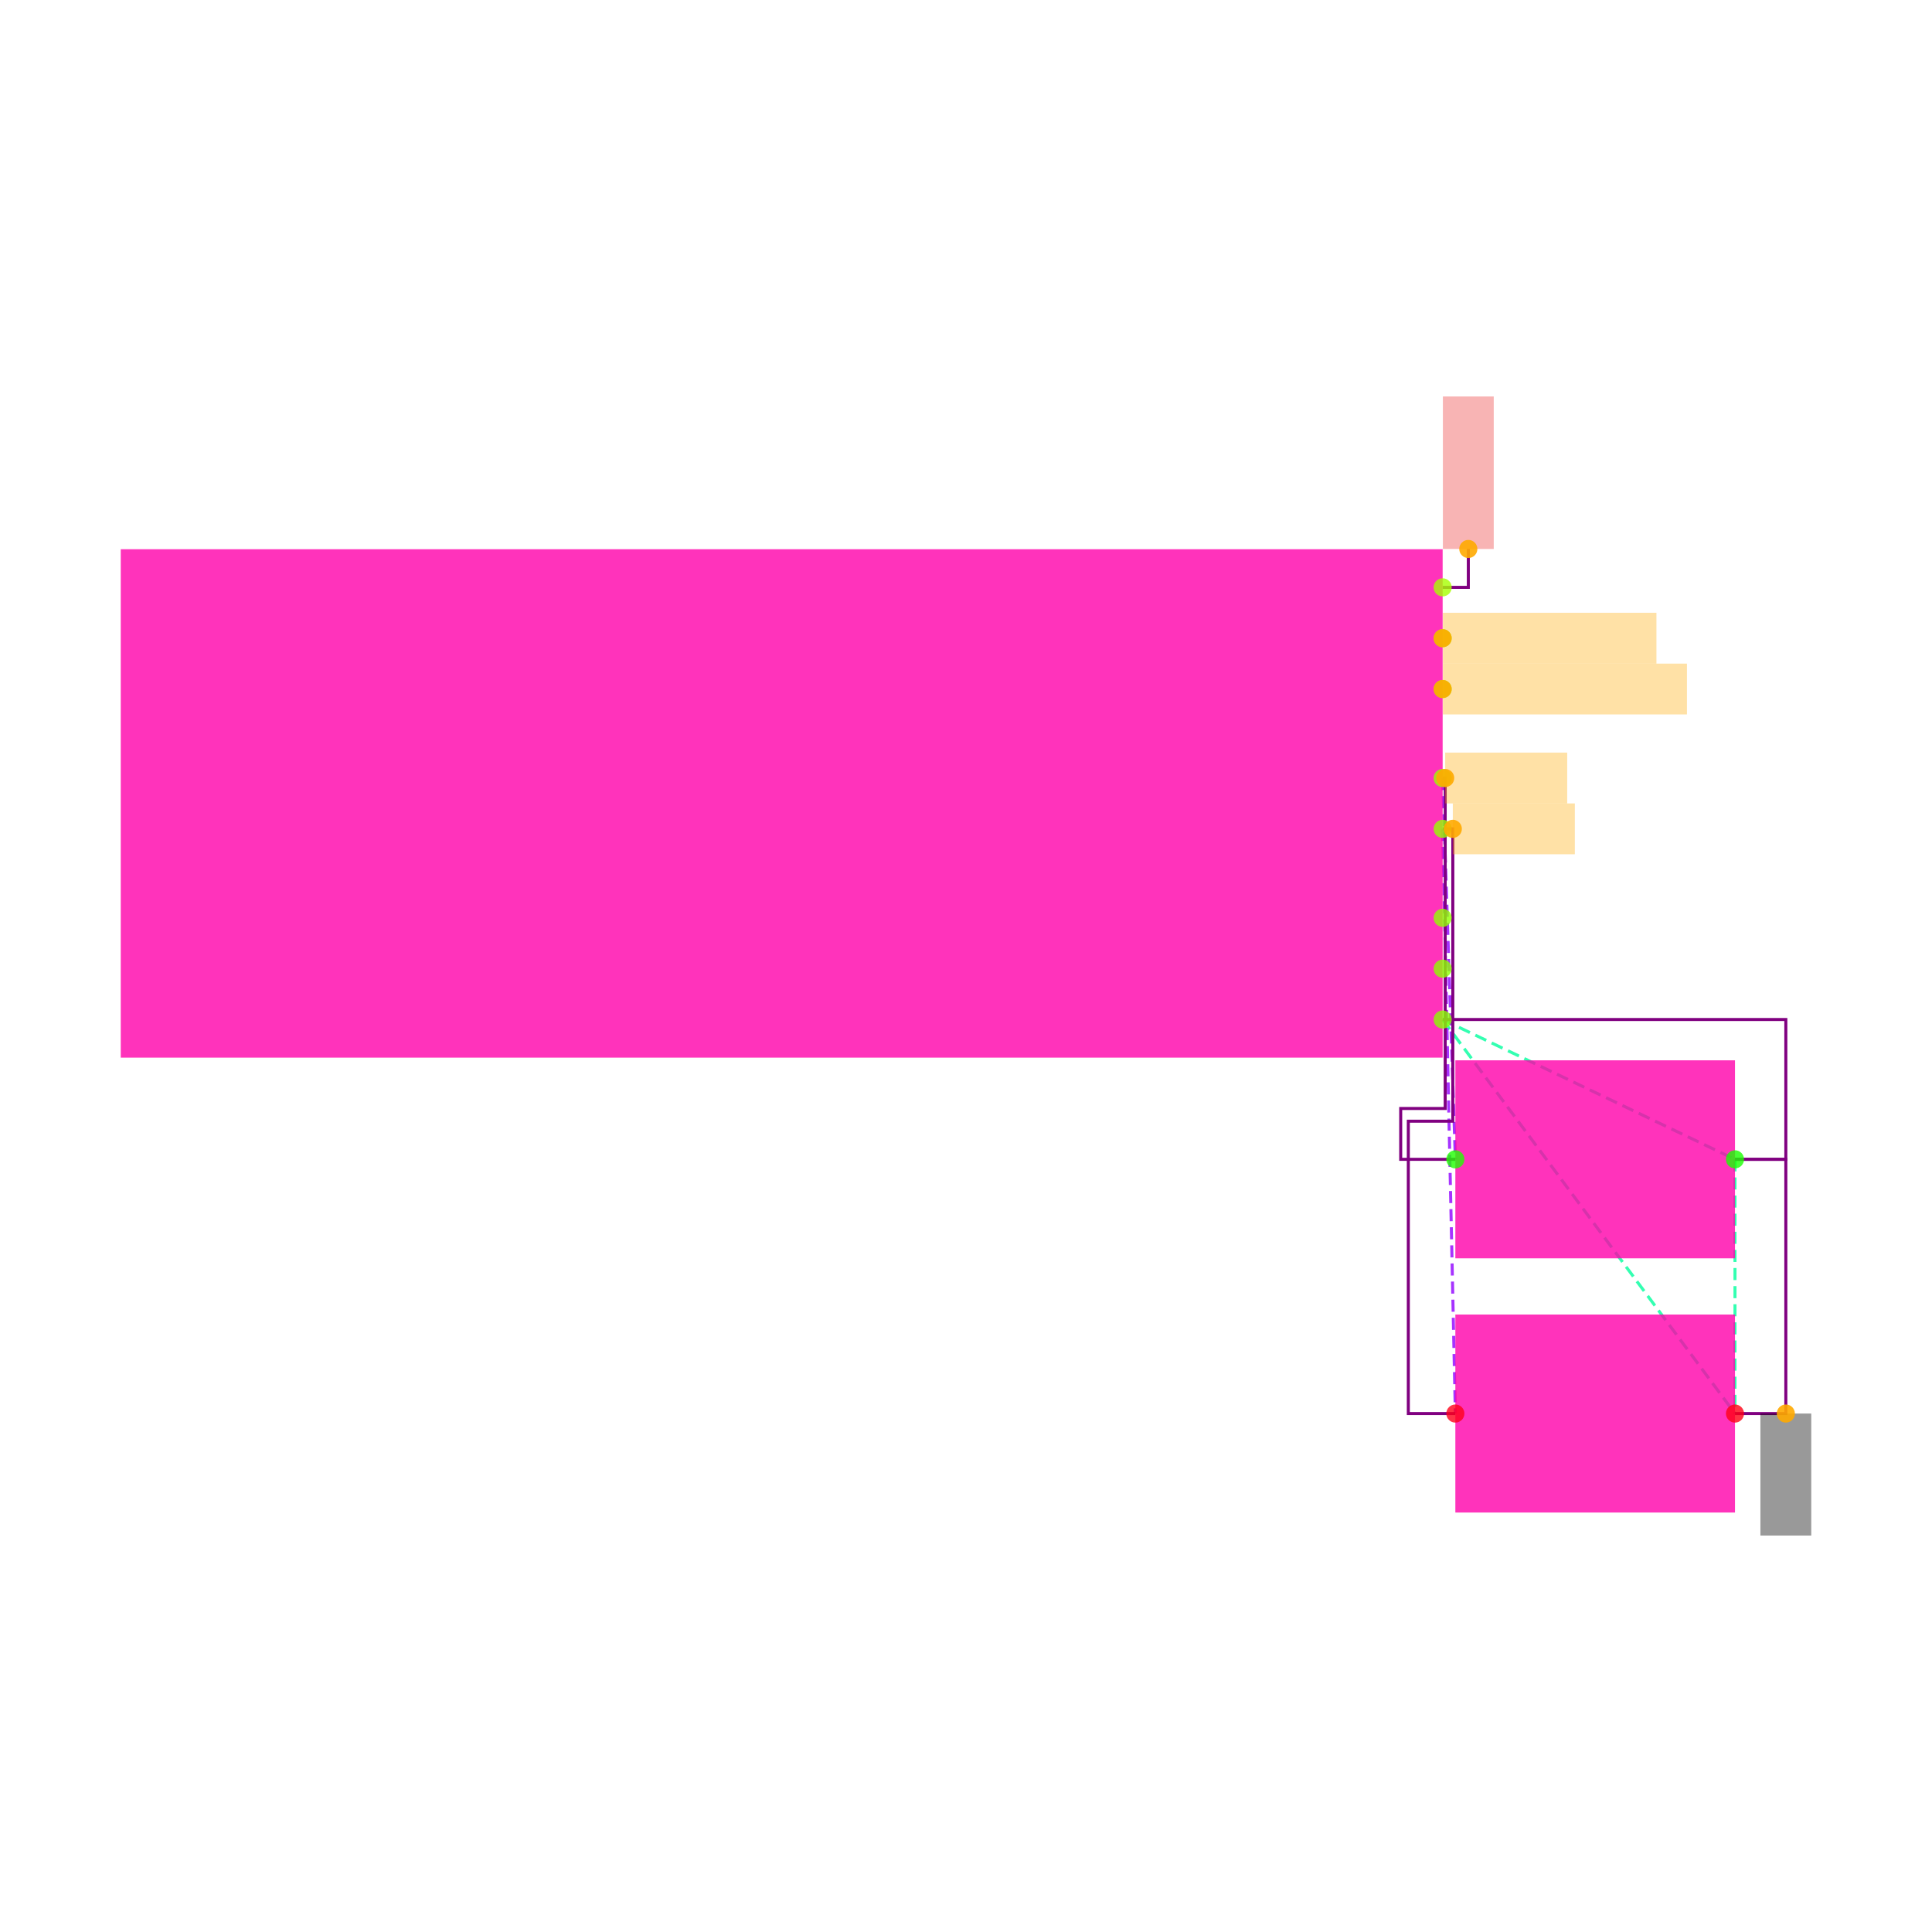
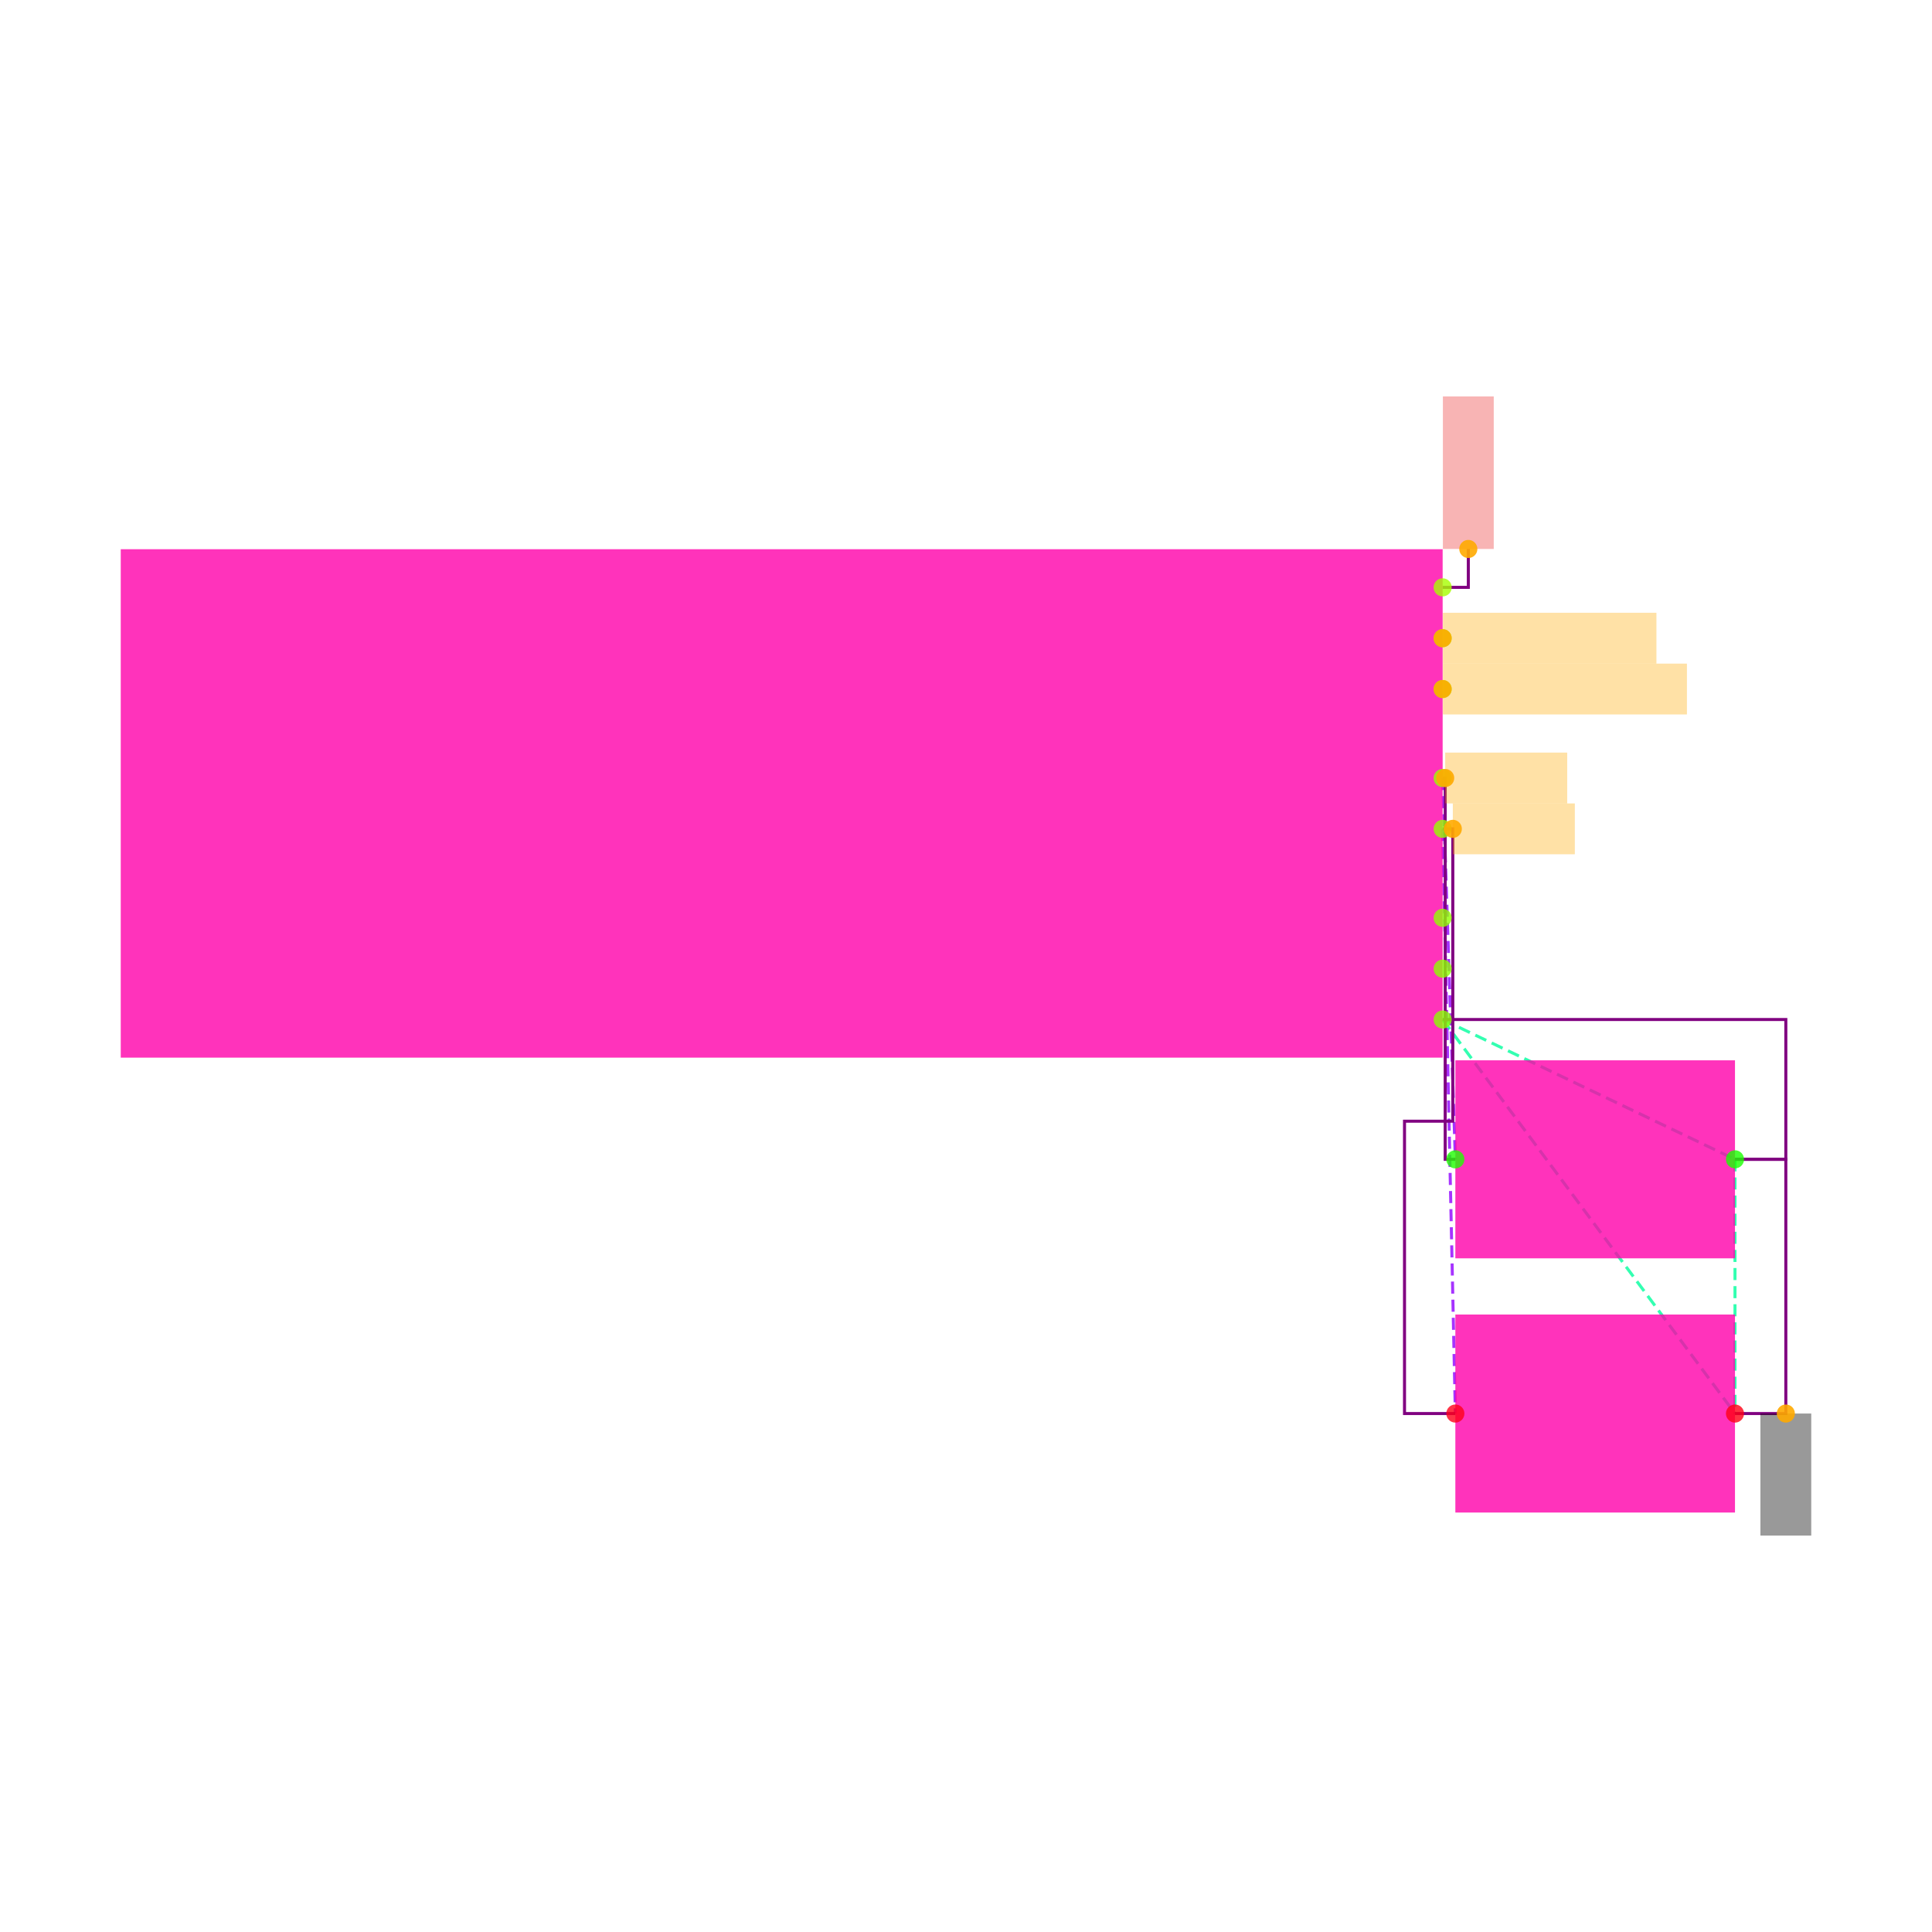
<svg xmlns="http://www.w3.org/2000/svg" width="640" height="640" viewBox="0 0 640 640">
  <rect width="100%" height="100%" fill="white" />
  <g>
    <polyline data-points="2.6,-0.8499999999999999 3.75,-1.4" data-type="line" data-label="" points="477.895,337.726 574.737,384.042" fill="none" stroke="hsl(157, 100%, 50%, 0.8)" stroke-width="1px" stroke-dasharray="4 2" />
  </g>
  <g>
    <polyline data-points="2.6,-0.8499999999999999 3.75,-2.4" data-type="line" data-label="" points="477.895,337.726 574.737,468.253" fill="none" stroke="hsl(157, 100%, 50%, 0.8)" stroke-width="1px" stroke-dasharray="4 2" />
  </g>
  <g>
    <polyline data-points="3.75,-1.4 3.75,-2.4" data-type="line" data-label="" points="574.737,384.042 574.737,468.253" fill="none" stroke="hsl(157, 100%, 50%, 0.8)" stroke-width="1px" stroke-dasharray="4 2" />
  </g>
  <g>
    <polyline data-points="2.6,0.10000000000000009 2.6500000000000004,-1.4" data-type="line" data-label="" points="477.895,257.726 482.105,384.042" fill="none" stroke="hsl(273, 100%, 50%, 0.8)" stroke-width="1px" stroke-dasharray="4 2" />
  </g>
  <g>
    <polyline data-points="2.6,-0.09999999999999987 2.6500000000000004,-2.4" data-type="line" data-label="" points="477.895,274.568 482.105,468.253" fill="none" stroke="hsl(274, 100%, 50%, 0.8)" stroke-width="1px" stroke-dasharray="4 2" />
  </g>
  <g>
    <polyline data-points="3.75,-2.4 3.95,-2.4 3.95,-1.4 3.75,-1.4" data-type="line" data-label="" points="574.737,468.253 591.579,468.253 591.579,384.042 574.737,384.042" fill="none" stroke="purple" stroke-width="1px" />
  </g>
  <g>
    <polyline data-points="2.6,-0.8499999999999999 3.95,-0.8499999999999999 3.95,-1.4 3.75,-1.4" data-type="line" data-label="" points="477.895,337.726 591.579,337.726 591.579,384.042 574.737,384.042" fill="none" stroke="purple" stroke-width="1px" />
  </g>
  <g>
-     <polyline data-points="2.6,0.10000000000000009 2.61,0.10000000000000009 2.61,-1.2 2.435,-1.2 2.435,-1.4 2.6500000000000004,-1.4" data-type="line" data-label="" points="477.895,257.726 478.737,257.726 478.737,367.2 464,367.2 464,384.042 482.105,384.042" fill="none" stroke="purple" stroke-width="1px" />
+     <polyline data-points="2.6,-0.09999999999999987 2.6400000000000006,-0.09999999999999987 2.6400000000000006,-1.25 2.45,-1.25 2.45,-2.4 2.6500000000000004,-2.4" data-type="line" data-label="" points="477.895,274.568 481.263,274.568 481.263,371.411 465.263,371.411 465.263,468.253 482.105,468.253" fill="none" stroke="purple" stroke-width="1px" />
  </g>
  <g>
-     <polyline data-points="2.6,-0.09999999999999987 2.6400000000000006,-0.09999999999999987 2.6400000000000006,-1.25 2.4650000000000007,-1.25 2.4650000000000007,-2.4 2.6500000000000004,-2.4" data-type="line" data-label="" points="477.895,274.568 481.263,274.568 481.263,371.411 466.526,371.411 466.526,468.253 482.105,468.253" fill="none" stroke="purple" stroke-width="1px" />
+     <polyline data-points="2.6,0.10000000000000009 2.61,0.10000000000000009 2.61,-1.4 2.6500000000000004,-1.4" data-type="line" data-label="" points="477.895,257.726 478.737,257.726 478.737,384.042 482.105,384.042" fill="none" stroke="purple" stroke-width="1px" />
  </g>
  <g>
    <polyline data-points="2.6,0.8499999999999999 2.701,0.8499999999999999 2.701,1.001" data-type="line" data-label="" points="477.895,194.568 486.4,194.568 486.4,181.853" fill="none" stroke="purple" stroke-width="1px" />
  </g>
  <g>
    <rect data-type="rect" data-label="schematic_component_16" data-x="0" data-y="0" x="40" y="181.937" width="437.895" height="168.421" fill="hsl(320, 100%, 50%, 0.8)" stroke="black" stroke-width="0.012" />
  </g>
  <g>
    <rect data-type="rect" data-label="schematic_component_17" data-x="3.2" data-y="-1.4" x="482.105" y="351.246" width="92.632" height="65.592" fill="hsl(320, 100%, 50%, 0.8)" stroke="black" stroke-width="0.012" />
  </g>
  <g>
    <rect data-type="rect" data-label="schematic_component_18" data-x="3.2" data-y="-2.4" x="482.105" y="435.456" width="92.632" height="65.592" fill="hsl(320, 100%, 50%, 0.8)" stroke="black" stroke-width="0.012" />
  </g>
  <g>
    <rect data-type="rect" data-label="netId: VBUS globalConnNetId: connectivity_net3" data-x="2.701" data-y="1.301" x="477.979" y="131.326" width="16.842" height="50.526" fill="#ef444466" stroke="#ef4444" stroke-width="0.012" />
  </g>
  <g>
    <rect data-type="rect" data-label="netId: D_PLUS globalConnNetId: connectivity_net2" data-x="3.021" data-y="0.6499999999999999" x="477.979" y="202.989" width="70.737" height="16.842" fill="hsl(40, 100%, 50%, 0.35)" stroke="black" stroke-width="0.012" />
  </g>
  <g>
    <rect data-type="rect" data-label="netId: D_MINUS globalConnNetId: connectivity_net1" data-x="3.081" data-y="0.44999999999999996" x="477.979" y="219.832" width="80.842" height="16.842" fill="hsl(40, 100%, 50%, 0.35)" stroke="black" stroke-width="0.012" />
  </g>
  <g>
    <rect data-type="rect" data-label="netId: CC1 globalConnNetId: connectivity_net4" data-x="2.8499999999999996" data-y="0.10000000000000009" x="478.737" y="249.305" width="40.421" height="16.842" fill="hsl(40, 100%, 50%, 0.35)" stroke="black" stroke-width="0.012" />
  </g>
  <g>
    <rect data-type="rect" data-label="netId: CC2 globalConnNetId: connectivity_net5" data-x="2.880000000000001" data-y="-0.09999999999999987" x="481.263" y="266.147" width="40.421" height="16.842" fill="hsl(40, 100%, 50%, 0.35)" stroke="black" stroke-width="0.012" />
  </g>
  <g>
    <rect data-type="rect" data-label="netId: GND globalConnNetId: connectivity_net0" data-x="3.95" data-y="-2.6399999999999997" x="583.158" y="468.253" width="16.842" height="40.421" fill="#00000066" stroke="#000000" stroke-width="0.012" />
  </g>
  <g>
    <circle data-type="point" data-label="U3.1 x+" data-x="2.6" data-y="0.8499999999999999" cx="477.895" cy="194.568" r="3" fill="hsl(81, 100%, 50%, 0.8)" />
  </g>
  <g>
    <circle data-type="point" data-label="U3.2 x+" data-x="2.6" data-y="0.6499999999999999" cx="477.895" cy="211.411" r="3" fill="hsl(82, 100%, 50%, 0.8)" />
  </g>
  <g>
    <circle data-type="point" data-label="U3.3 x+" data-x="2.6" data-y="0.44999999999999996" cx="477.895" cy="228.253" r="3" fill="hsl(83, 100%, 50%, 0.8)" />
  </g>
  <g>
    <circle data-type="point" data-label="U3.4 x+" data-x="2.6" data-y="0.10000000000000009" cx="477.895" cy="257.726" r="3" fill="hsl(84, 100%, 50%, 0.8)" />
  </g>
  <g>
    <circle data-type="point" data-label="U3.5 x+" data-x="2.6" data-y="-0.09999999999999987" cx="477.895" cy="274.568" r="3" fill="hsl(85, 100%, 50%, 0.8)" />
  </g>
  <g>
    <circle data-type="point" data-label="U3.6 x+" data-x="2.6" data-y="-0.44999999999999984" cx="477.895" cy="304.042" r="3" fill="hsl(86, 100%, 50%, 0.8)" />
  </g>
  <g>
    <circle data-type="point" data-label="U3.7 x+" data-x="2.6" data-y="-0.6499999999999999" cx="477.895" cy="320.884" r="3" fill="hsl(87, 100%, 50%, 0.8)" />
  </g>
  <g>
    <circle data-type="point" data-label="U3.8 x+" data-x="2.6" data-y="-0.8499999999999999" cx="477.895" cy="337.726" r="3" fill="hsl(88, 100%, 50%, 0.8)" />
  </g>
  <g>
    <circle data-type="point" data-label="R8.1 x-" data-x="2.6500000000000004" data-y="-1.4" cx="482.105" cy="384.042" r="3" fill="hsl(113, 100%, 50%, 0.8)" />
  </g>
  <g>
    <circle data-type="point" data-label="R8.2 x+" data-x="3.75" data-y="-1.4" cx="574.737" cy="384.042" r="3" fill="hsl(114, 100%, 50%, 0.8)" />
  </g>
  <g>
    <circle data-type="point" data-label="R9.1 x-" data-x="2.6500000000000004" data-y="-2.4" cx="482.105" cy="468.253" r="3" fill="hsl(354, 100%, 50%, 0.8)" />
  </g>
  <g>
    <circle data-type="point" data-label="R9.2 x+" data-x="3.75" data-y="-2.4" cx="574.737" cy="468.253" r="3" fill="hsl(355, 100%, 50%, 0.8)" />
  </g>
  <g>
    <circle data-type="point" data-label="anchorPoint orientation: y+" data-x="2.701" data-y="1.001" cx="486.4" cy="181.853" r="3" fill="hsl(40, 100%, 50%, 0.9)" />
  </g>
  <g>
    <circle data-type="point" data-label="anchorPoint orientation: x+" data-x="2.6" data-y="0.6499999999999999" cx="477.895" cy="211.411" r="3" fill="hsl(40, 100%, 50%, 0.9)" />
  </g>
  <g>
    <circle data-type="point" data-label="anchorPoint orientation: x+" data-x="2.6" data-y="0.44999999999999996" cx="477.895" cy="228.253" r="3" fill="hsl(40, 100%, 50%, 0.9)" />
  </g>
  <g>
    <circle data-type="point" data-label="anchorPoint orientation: x+" data-x="2.61" data-y="0.10000000000000009" cx="478.737" cy="257.726" r="3" fill="hsl(40, 100%, 50%, 0.9)" />
  </g>
  <g>
    <circle data-type="point" data-label="anchorPoint orientation: x+" data-x="2.6400000000000006" data-y="-0.09999999999999987" cx="481.263" cy="274.568" r="3" fill="hsl(40, 100%, 50%, 0.9)" />
  </g>
  <g>
    <circle data-type="point" data-label="anchorPoint orientation: y-" data-x="3.95" data-y="-2.4" cx="591.579" cy="468.253" r="3" fill="hsl(40, 100%, 50%, 0.9)" />
  </g>
  <g id="crosshair" style="display: none">
    <line id="crosshair-h" y1="0" y2="640" stroke="#666" stroke-width="0.5" />
    <line id="crosshair-v" x1="0" x2="640" stroke="#666" stroke-width="0.5" />
    <text id="coordinates" font-family="monospace" font-size="12" fill="#666" />
  </g>
</svg>
